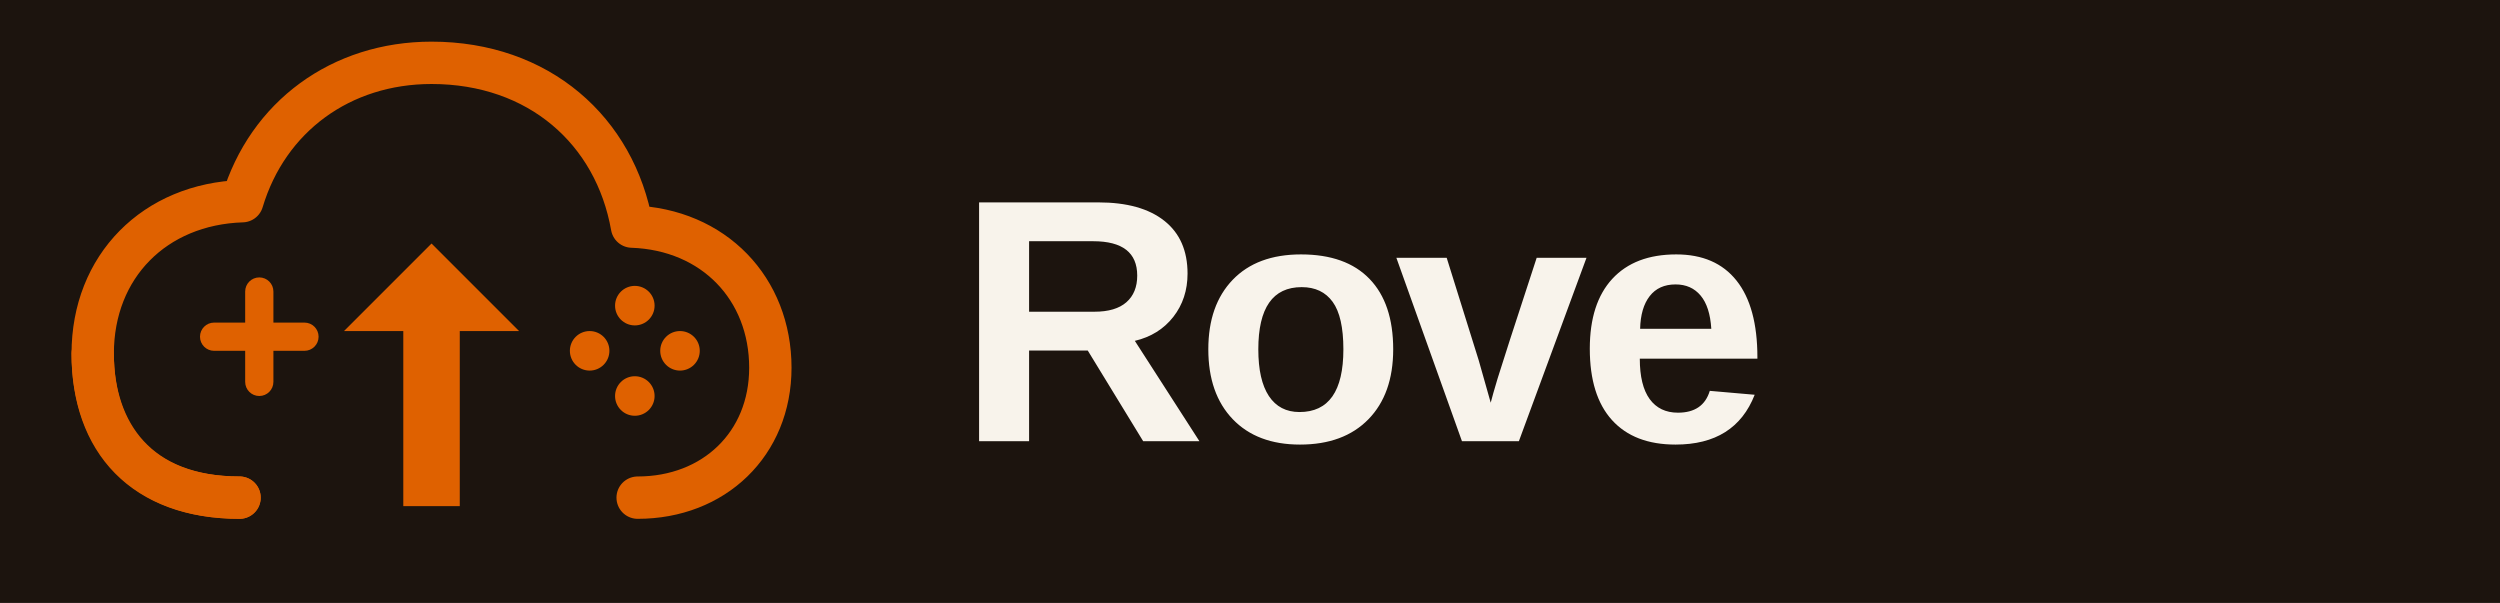
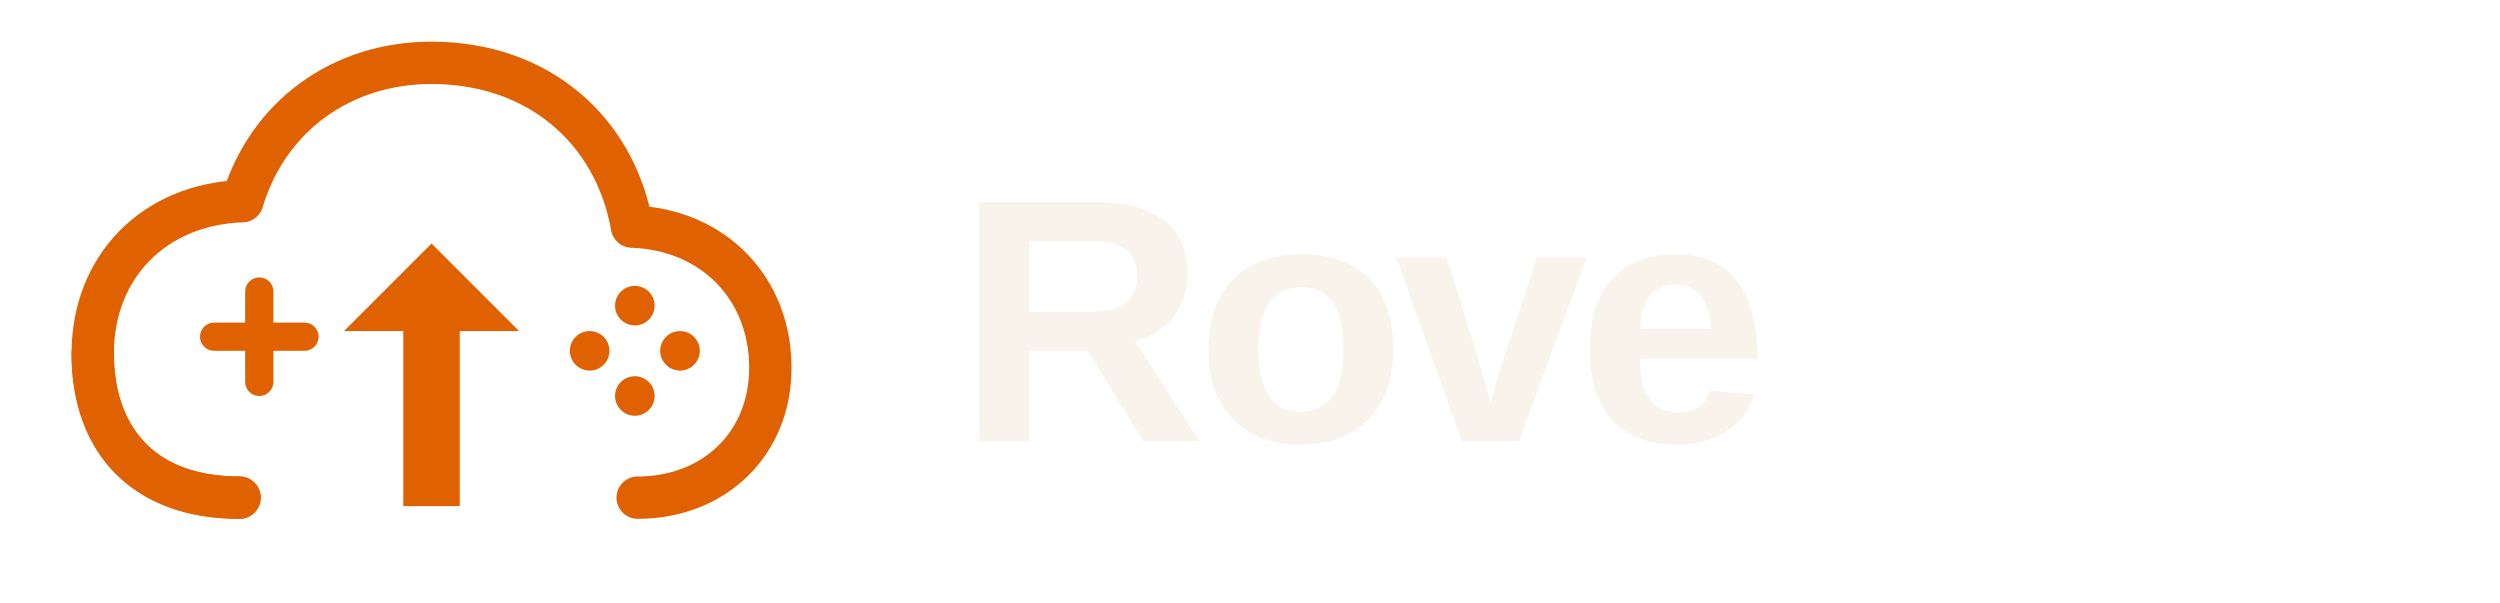
<svg xmlns="http://www.w3.org/2000/svg" width="850" height="205" viewBox="0 0 850 205">
-   <rect width="100%" height="100%" fill="#1C140E" />
  <g transform="translate(20 6) scale(0.96)" fill="none" stroke-linecap="round" stroke-linejoin="round">
    <path d="M64 170 C28 170 12 147 12 119 C12 88 34 66 65 65            C74 35 100 16 132 16 C170 16 197 40 203 74            C232 75 252 96 252 124 C252 151 232 170 205 170" stroke="#DF6100" stroke-width="15" />
    <path d="M12 119 C12 150 30 170 64 170" stroke="#DF6100" stroke-width="15" />
    <rect x="50" y="108" width="42" height="10" rx="5" fill="#DF6100" stroke="none" />
    <rect x="66" y="92" width="10" height="42" rx="5" fill="#DF6100" stroke="none" />
    <circle cx="204" cy="102" r="7" fill="#DF6100" stroke="none" />
    <circle cx="220" cy="118" r="7" fill="#DF6100" stroke="none" />
    <circle cx="188" cy="118" r="7" fill="#DF6100" stroke="none" />
    <circle cx="204" cy="134" r="7" fill="#DF6100" stroke="none" />
    <path d="M122 173 V111 H101 L132 80 L163 111 H142 V173 Z" fill="#DF6100" stroke="none" />
  </g>
  <text x="325" y="150" font-family="Trebuchet MS, Arial Rounded MT Bold, Arial, sans-serif" font-size="118" font-weight="700" letter-spacing="-4" fill="#F8F3EB">Rove</text>
</svg>
